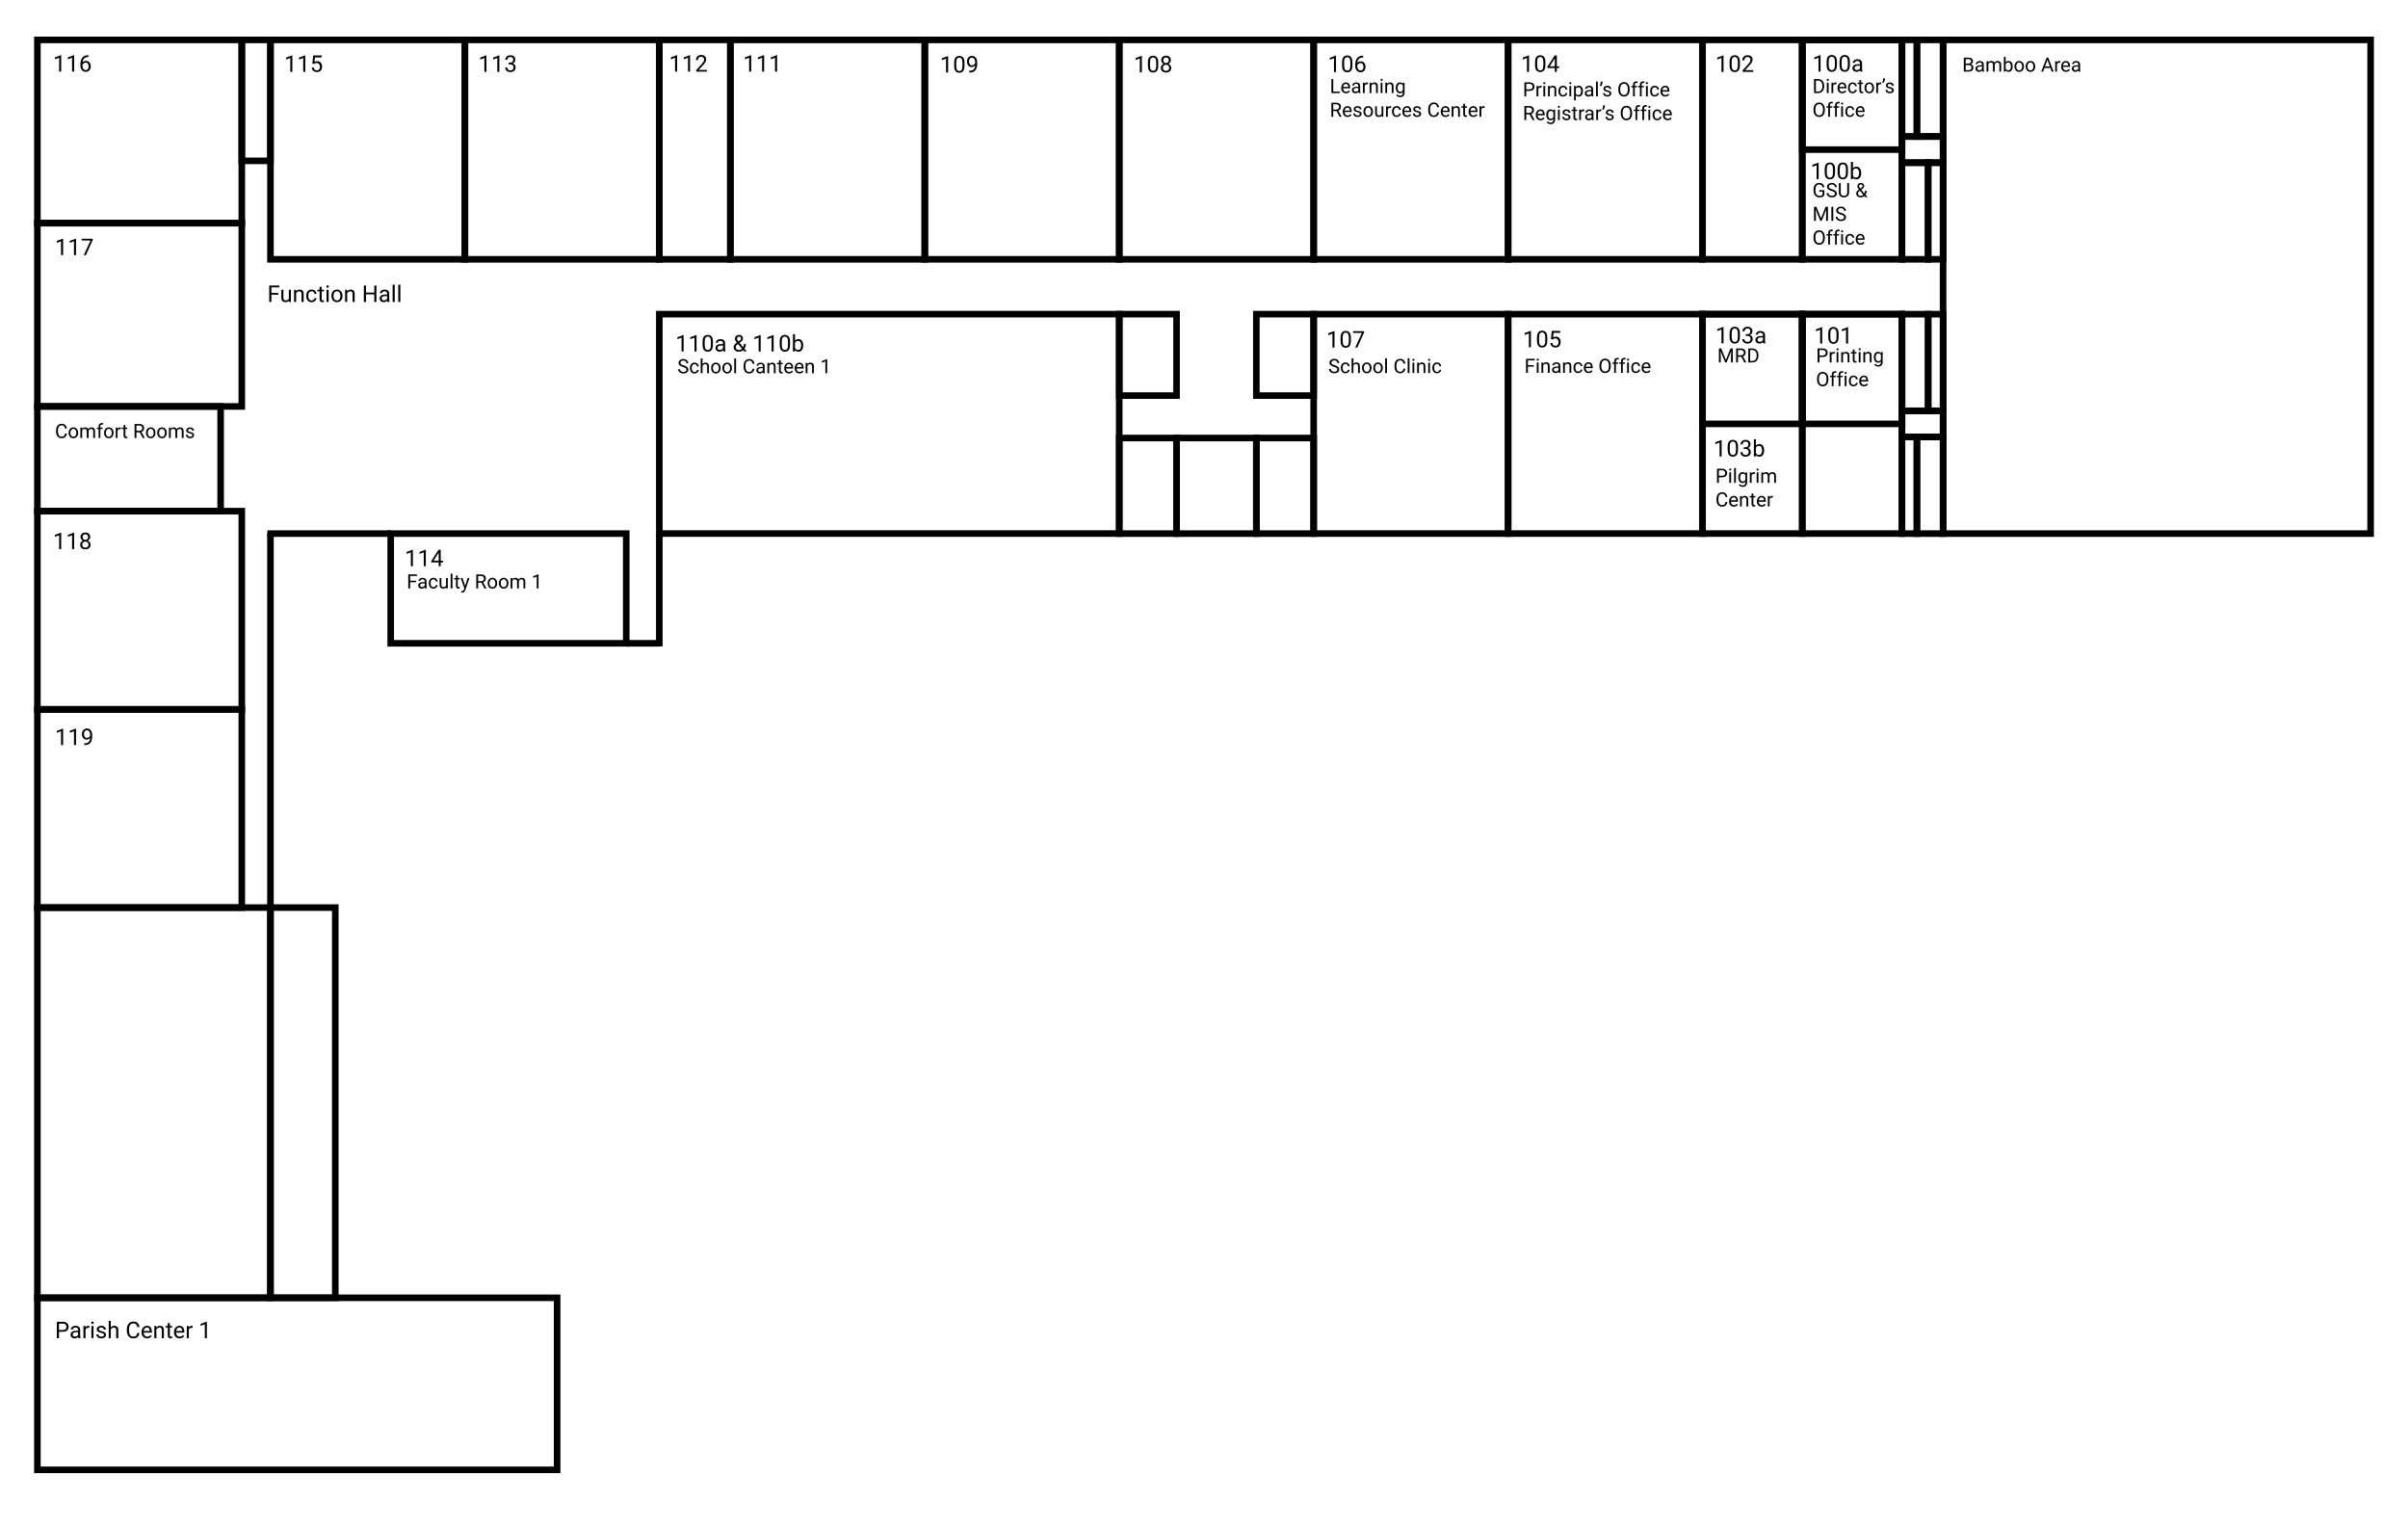
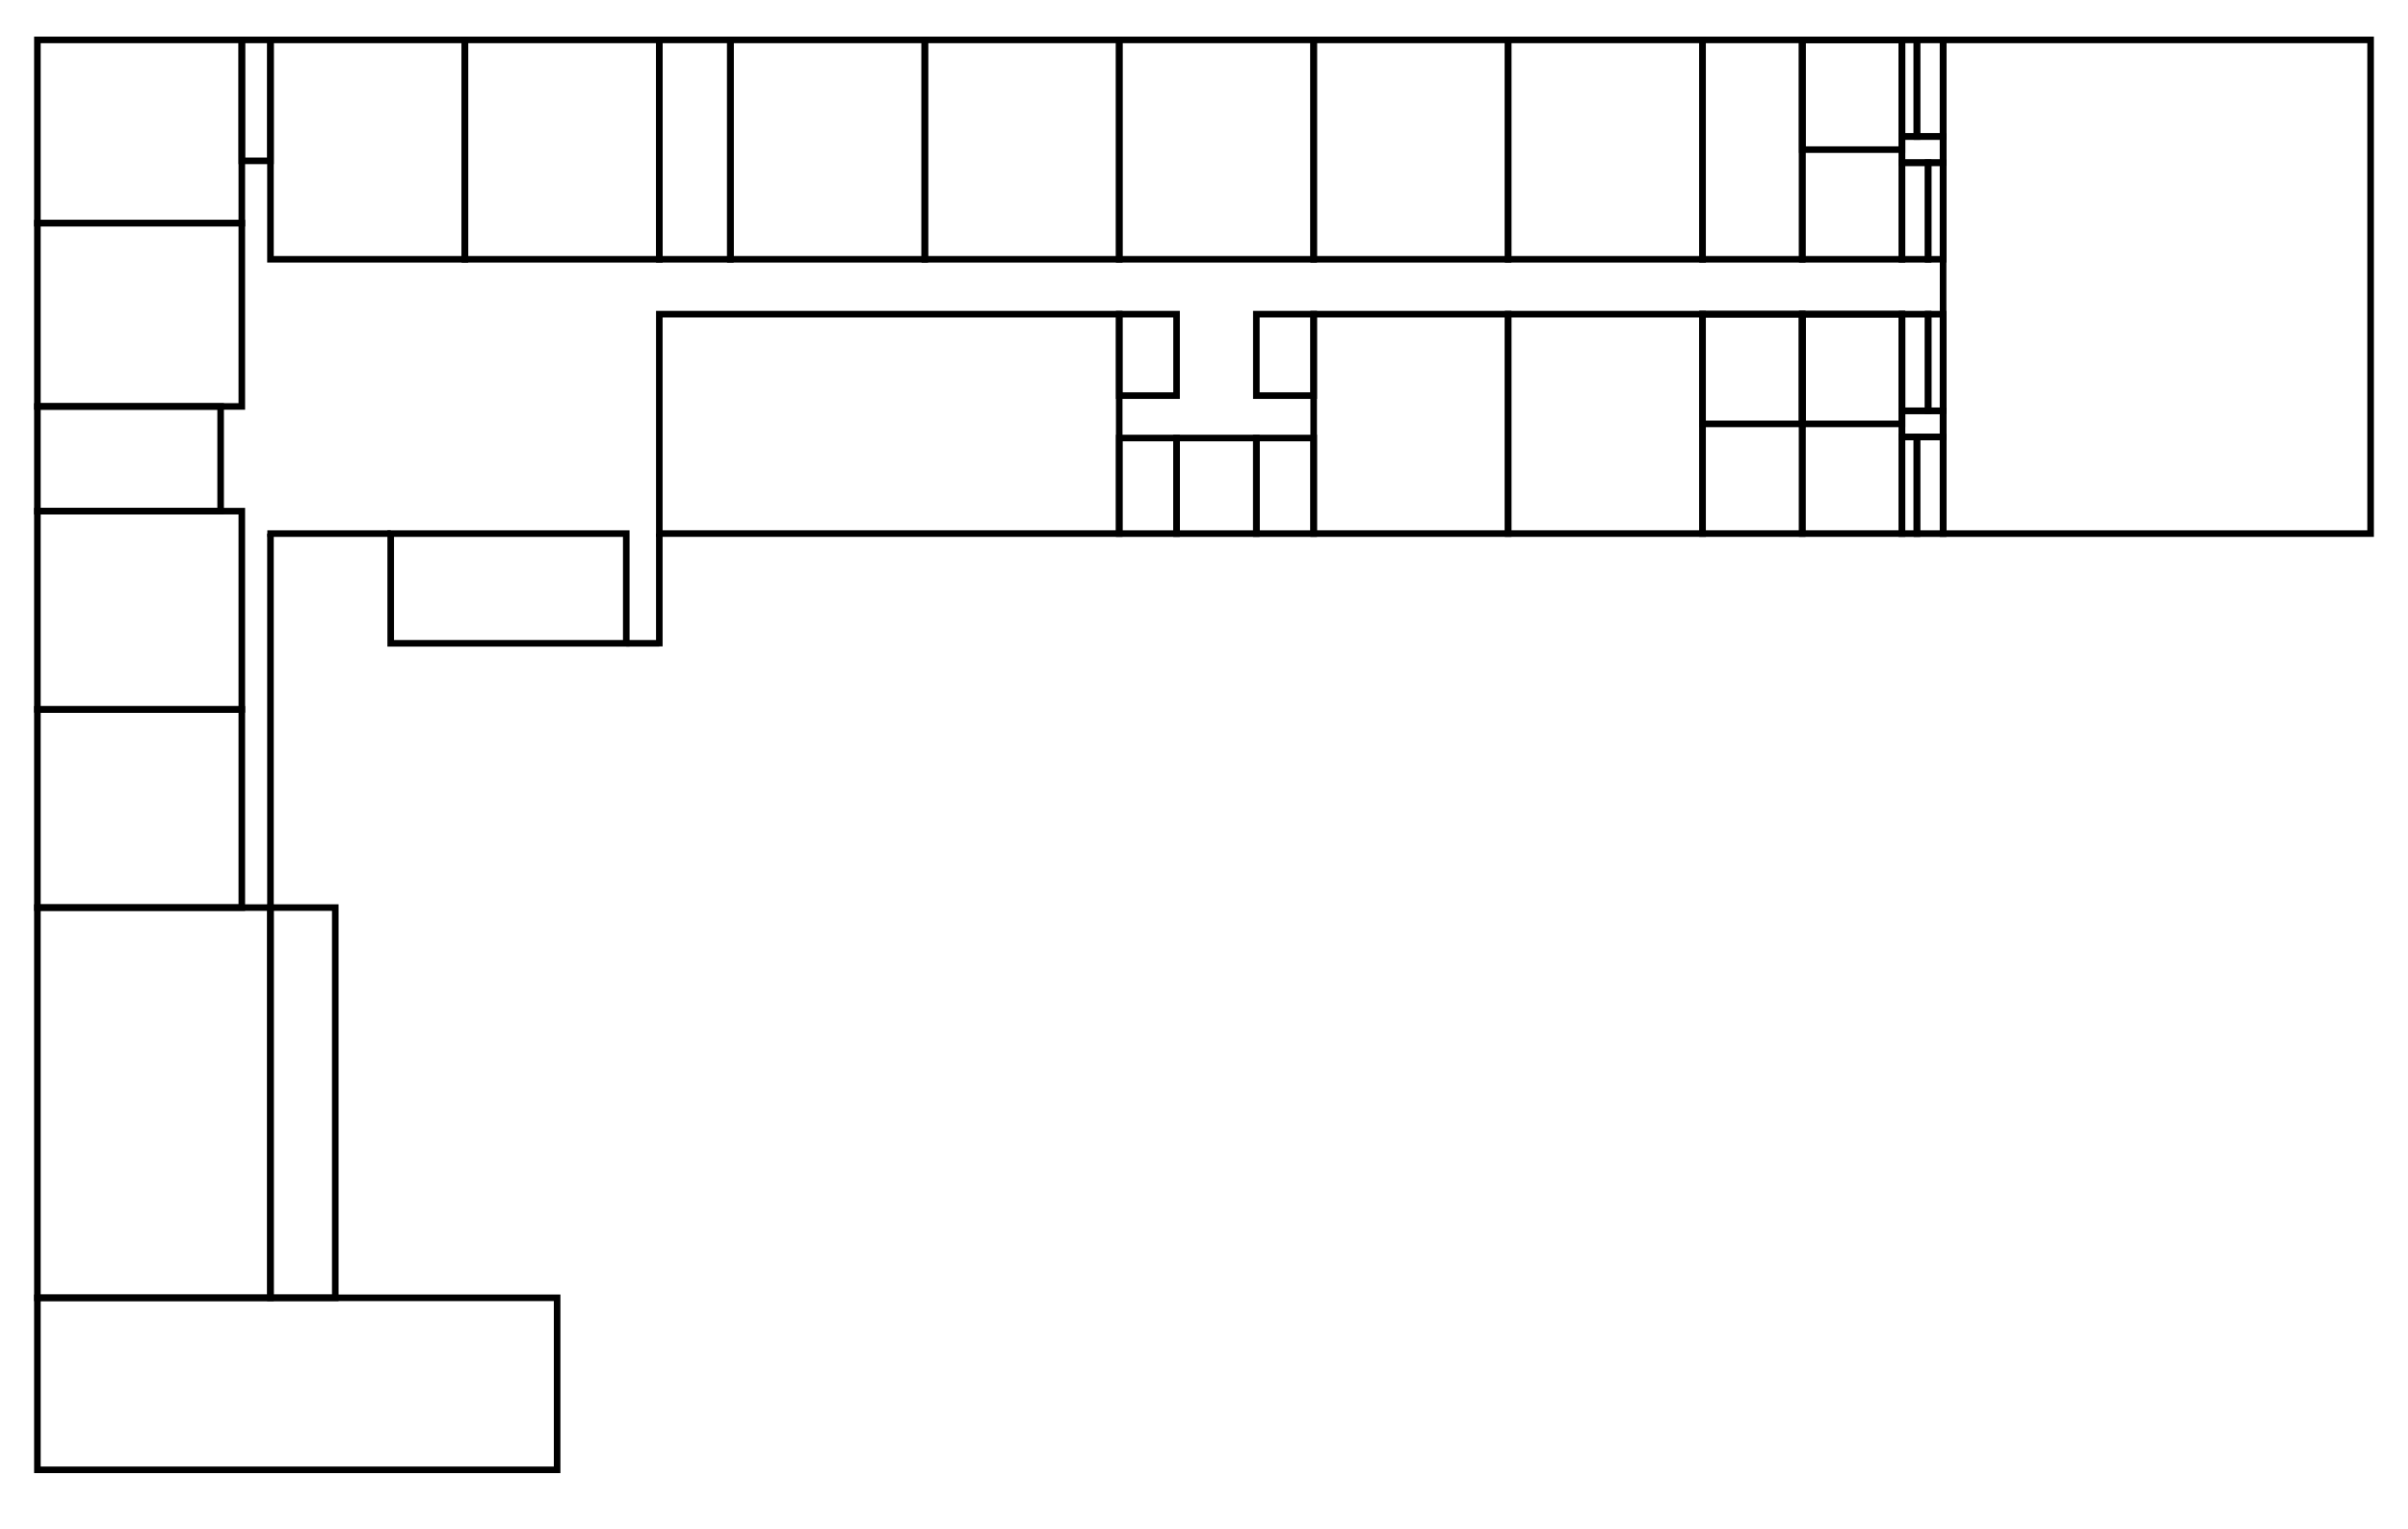
<svg xmlns="http://www.w3.org/2000/svg" viewBox="0 0 732.13 464.59">
  <defs>
-     <style>.cls-1{fill:none;stroke:#000;stroke-miterlimit:10;stroke-width:2px;}.cls-2{font-size:6px;}.cls-10,.cls-12,.cls-2{font-family:Roboto-Regular, Roboto;}.cls-3{letter-spacing:-0.05em;}.cls-4{letter-spacing:-0.02em;}.cls-5{letter-spacing:0.01em;}.cls-6{letter-spacing:-0.01em;}.cls-7{letter-spacing:-0.01em;}.cls-8{letter-spacing:-0.02em;}.cls-9{letter-spacing:0.02em;}.cls-10,.cls-12{font-size:7px;}.cls-10{letter-spacing:-0.01em;}.cls-11{letter-spacing:0em;}.cls-13{letter-spacing:-0.01em;}</style>
+     <style>.cls-1{fill:none;stroke:#000;stroke-miterlimit:10;stroke-width:2px;}</style>
  </defs>
  <g id="Layer_2" data-name="Layer 2">
    <rect class="cls-1" x="547.96" y="12.13" width="30.32" height="66.69" />
    <rect class="cls-1" x="517.64" y="12.13" width="30.32" height="66.69" />
    <rect class="cls-1" x="458.53" y="12.13" width="59.12" height="66.69" />
    <rect class="cls-1" x="399.41" y="12.13" width="59.12" height="66.69" />
    <rect class="cls-1" x="340.29" y="12.13" width="59.12" height="66.69" />
    <rect class="cls-1" x="281.18" y="12.13" width="59.12" height="66.69" />
    <rect class="cls-1" x="222.06" y="12.13" width="59.12" height="66.69" />
    <rect class="cls-1" x="200.46" y="12.13" width="21.6" height="66.69" />
    <rect class="cls-1" x="141.35" y="12.13" width="59.12" height="66.69" />
    <rect class="cls-1" x="82.23" y="12.13" width="59.12" height="66.69" />
    <rect class="cls-1" x="11.37" y="12.13" width="62.15" height="55.71" />
    <rect class="cls-1" x="11.37" y="67.83" width="62.15" height="55.71" />
    <rect class="cls-1" x="11.37" y="123.54" width="55.71" height="31.83" />
    <rect class="cls-1" x="11.37" y="155.37" width="62.15" height="60.25" />
    <rect class="cls-1" x="11.37" y="215.62" width="62.15" height="60.25" />
    <rect class="cls-1" x="11.37" y="275.87" width="70.86" height="118.61" />
    <rect class="cls-1" x="11.37" y="394.48" width="158.02" height="52.29" />
    <rect class="cls-1" x="517.64" y="95.49" width="30.32" height="66.69" />
    <rect class="cls-1" x="547.96" y="95.49" width="30.32" height="66.69" />
    <rect class="cls-1" x="458.53" y="95.49" width="59.12" height="66.69" />
    <rect class="cls-1" x="200.46" y="95.49" width="139.83" height="66.69" />
    <rect class="cls-1" x="399.41" y="95.49" width="59.12" height="66.69" />
    <rect class="cls-1" x="118.79" y="162.19" width="71.62" height="33.35" />
    <rect class="cls-1" x="578.27" y="12.13" width="4.55" height="29.37" />
    <rect class="cls-1" x="582.82" y="12.13" width="7.96" height="29.37" />
    <rect class="cls-1" x="586.23" y="49.45" width="4.55" height="29.37" />
    <rect class="cls-1" x="578.27" y="49.45" width="7.96" height="29.37" />
    <rect class="cls-1" x="578.27" y="41.49" width="12.51" height="7.96" />
    <rect class="cls-1" x="586.23" y="95.49" width="4.55" height="29.37" transform="translate(1177.01 220.36) rotate(-180)" />
    <rect class="cls-1" x="578.27" y="95.49" width="7.96" height="29.37" transform="translate(1164.51 220.36) rotate(-180)" />
    <rect class="cls-1" x="578.27" y="132.82" width="4.55" height="29.37" transform="translate(1161.09 295.01) rotate(-180)" />
    <rect class="cls-1" x="582.82" y="132.82" width="7.96" height="29.37" transform="translate(1173.6 295.01) rotate(-180)" />
    <rect class="cls-1" x="578.27" y="124.86" width="12.51" height="7.96" transform="translate(1169.05 257.68) rotate(-180)" />
    <rect class="cls-1" x="340.29" y="95.49" width="17.43" height="24.76" />
    <rect class="cls-1" x="381.98" y="95.49" width="17.43" height="24.76" />
    <rect class="cls-1" x="381.98" y="133.14" width="17.43" height="29.05" />
    <rect class="cls-1" x="340.29" y="133.14" width="17.43" height="29.05" />
    <rect class="cls-1" x="357.73" y="133.14" width="24.25" height="29.05" />
    <line class="cls-1" x1="82.23" y1="162.19" x2="82.23" y2="275.87" />
    <rect class="cls-1" x="82.23" y="275.87" width="19.71" height="118.61" />
    <line class="cls-1" x1="118.79" y1="162.19" x2="81.28" y2="162.19" />
    <line class="cls-1" x1="200.46" y1="162.19" x2="200.46" y2="196.48" />
    <line class="cls-1" x1="190.41" y1="195.54" x2="200.46" y2="195.54" />
    <rect class="cls-1" x="73.52" y="12.13" width="8.72" height="36.76" />
    <rect class="cls-1" x="547.96" y="12.13" width="30.32" height="33.35" />
    <rect class="cls-1" x="547.96" y="95.49" width="30.32" height="33.35" />
    <rect class="cls-1" x="517.64" y="95.49" width="30.32" height="33.35" />
    <rect class="cls-1" x="590.78" y="12.13" width="129.98" height="150.06" />
  </g>
-   <g id="Layer_4" data-name="Layer 4">
-     <text class="cls-2" transform="translate(462.98 29.29)">Principal<tspan class="cls-3" x="23.26" y="0">’</tspan>
-       <tspan x="24.13" y="0">s Office</tspan>
-       <tspan x="0" y="7.2">Regist</tspan>
-       <tspan class="cls-4" x="16.75" y="7.2">r</tspan>
-       <tspan x="18.66" y="7.2">a</tspan>
-       <tspan class="cls-5" x="21.93" y="7.2">r</tspan>
-       <tspan class="cls-3" x="24" y="7.2">’</tspan>
-       <tspan x="24.87" y="7.2">s Office</tspan>
-     </text>
-     <text class="cls-2" transform="translate(463.48 113.34)">Finance Office</text>
-     <text class="cls-2" transform="translate(404.3 28.29)">Learning <tspan x="0" y="7.2">Resou</tspan>
-       <tspan class="cls-6" x="16.7" y="7.2">r</tspan>
-       <tspan x="18.67" y="7.2">ces Center</tspan>
-     </text>
-     <text class="cls-2" transform="translate(403.84 113.4)">School Clinic</text>
-     <text class="cls-2" transform="translate(551.04 28.29)">Di<tspan class="cls-6" x="5.39" y="0">r</tspan>
-       <tspan x="7.37" y="0">ec</tspan>
-       <tspan class="cls-7" x="13.68" y="0">t</tspan>
-       <tspan x="15.59" y="0">o</tspan>
-       <tspan class="cls-5" x="19.01" y="0">r</tspan>
-       <tspan class="cls-3" x="21.08" y="0">’</tspan>
-       <tspan x="21.96" y="0">s</tspan>
-       <tspan x="0" y="7.2">Office</tspan>
-     </text>
-     <text class="cls-2" transform="translate(551.04 59.93)">GSU &amp;<tspan x="0" y="7.2">MIS </tspan>
-       <tspan x="0" y="14.4">Office</tspan>
-     </text>
-     <text class="cls-2" transform="translate(522.12 110.18)">MRD</text>
-     <text class="cls-2" transform="translate(552.12 110.18)">Printing<tspan x="0" y="7.2">Office</tspan>
-     </text>
-     <text class="cls-2" transform="translate(521.54 146.75)">Pilgrim<tspan x="0" y="7.2">Center</tspan>
-     </text>
-     <text class="cls-2" transform="translate(205.94 113.46)">School Canteen 1</text>
-     <text class="cls-2" transform="translate(123.63 178.86)">
-       <tspan class="cls-8">F</tspan>
-       <tspan x="3.22" y="0">aculty Room 1</tspan>
-     </text>
-     <text class="cls-2" transform="translate(16.7 133.14)">Comfo<tspan class="cls-9" x="18.09" y="0">r</tspan>
-       <tspan x="20.27" y="0">t Rooms</tspan>
-     </text>
-     <text class="cls-2" transform="translate(596.58 21.77)">Bamboo A<tspan class="cls-6" x="27.87" y="0">r</tspan>
-       <tspan x="29.84" y="0">ea</tspan>
-     </text>
-     <text class="cls-10" transform="translate(16.7 406.75)">P<tspan class="cls-11" x="4.38" y="0">arish Center 1</tspan>
-     </text>
-     <text class="cls-12" transform="translate(81.28 91.78)">
-       <tspan class="cls-13">F</tspan>
-       <tspan x="3.79" y="0">unction Hall</tspan>
-     </text>
-   </g>
-   <g id="Layer_3" data-name="Layer 3">
-     <text class="cls-12" transform="translate(551.04 21.77)">100a</text>
-     <text class="cls-12" transform="translate(550.46 54.45)">100b</text>
-     <text class="cls-12" transform="translate(551.54 104.44)">101</text>
-     <text class="cls-12" transform="translate(521.54 104.37)">103a</text>
-     <text class="cls-12" transform="translate(520.96 138.75)">103b</text>
-     <text class="cls-12" transform="translate(521.54 21.84)">102</text>
-     <text class="cls-12" transform="translate(462.4 21.84)">104</text>
-     <text class="cls-12" transform="translate(462.98 105.57)">105</text>
-     <text class="cls-12" transform="translate(403.72 21.91)">106</text>
-     <text class="cls-12" transform="translate(403.26 105.64)">107</text>
-     <text class="cls-12" transform="translate(344.69 21.98)">108</text>
-     <text class="cls-12" transform="translate(285.78 22.05)">109</text>
-     <text class="cls-12" transform="translate(225.91 21.77)">111</text>
-     <text class="cls-12" transform="translate(205.36 106.84)">110a &amp; 110b</text>
-     <text class="cls-12" transform="translate(203.39 21.77)">112</text>
-     <text class="cls-12" transform="translate(145.41 21.84)">113</text>
-     <text class="cls-12" transform="translate(86.4 21.84)">115</text>
-     <text class="cls-12" transform="translate(16.12 21.77)">116</text>
-     <text class="cls-12" transform="translate(16.7 77.55)">117</text>
-     <text class="cls-12" transform="translate(16.12 166.91)">118</text>
-     <text class="cls-12" transform="translate(16.7 226.48)">119</text>
-     <text class="cls-12" transform="translate(123.05 172.1)">114</text>
-   </g>
</svg>
